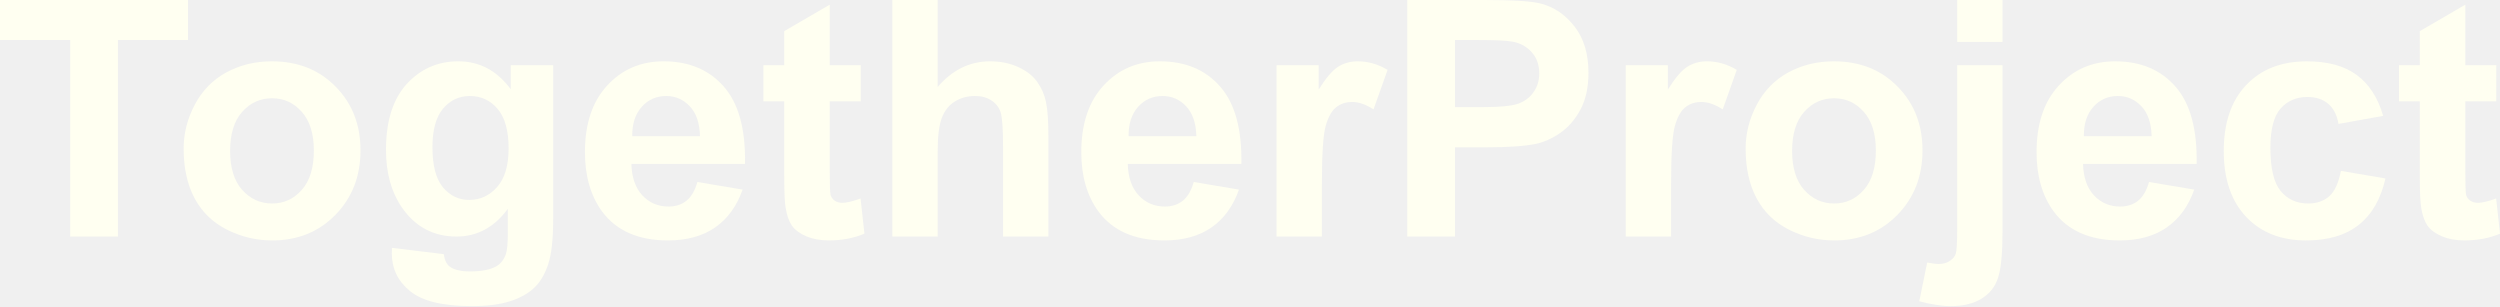
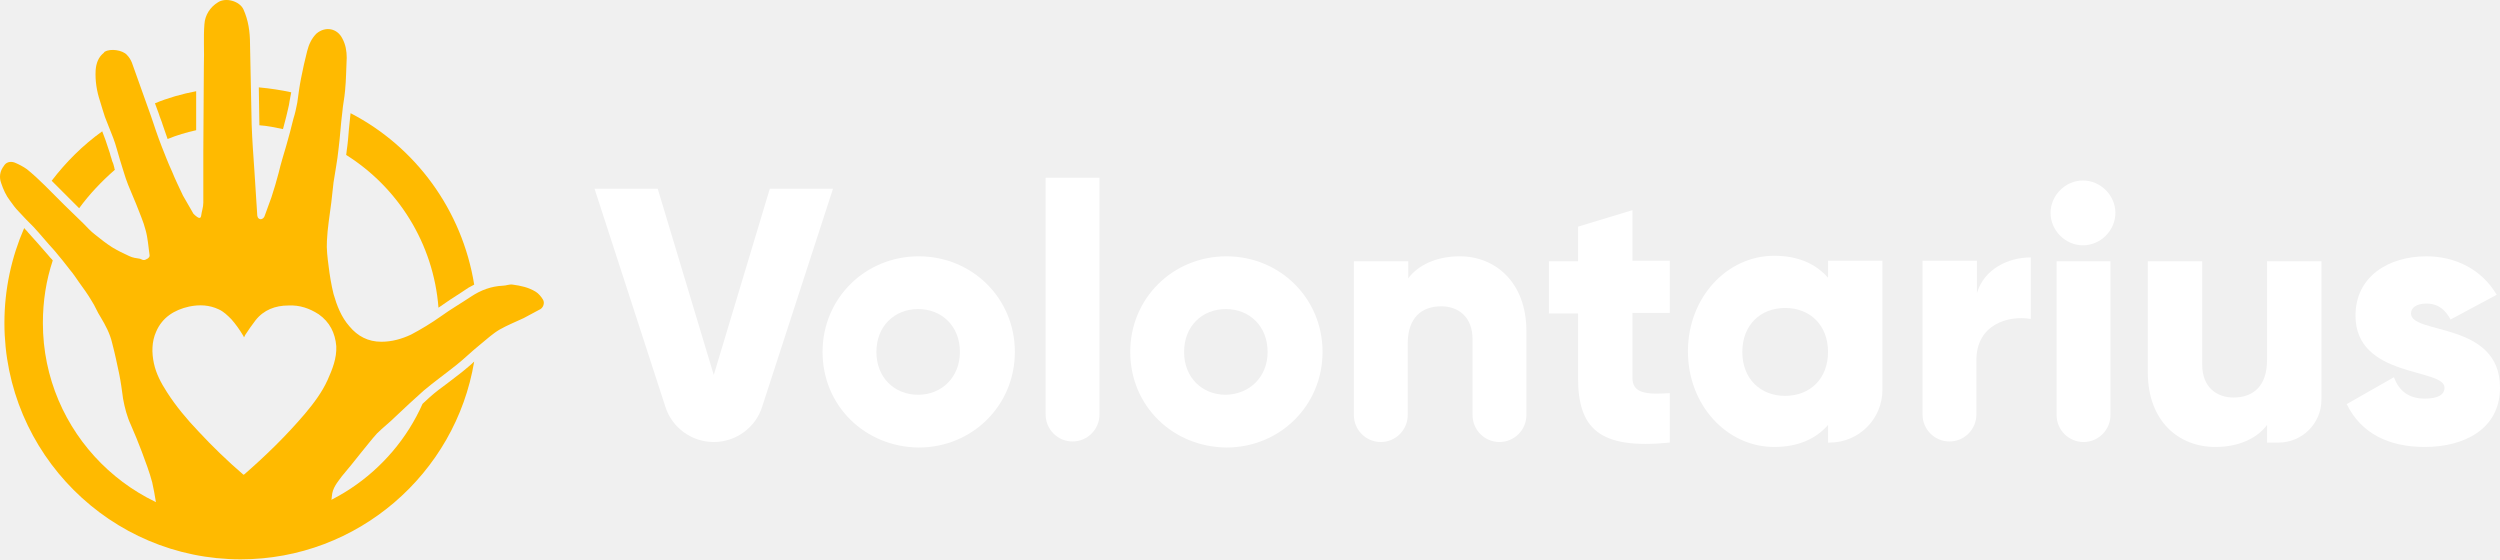
- <svg xmlns="http://www.w3.org/2000/svg" width="80.062mm" height="9.803mm" viewBox="0 0 80.062 9.803" version="1.1" id="svg8">
-   <defs id="defs2" />
-   <g id="layer1" transform="translate(-5.038452,-20.46255)">
-     <g aria-label="TogetherProject" transform="scale(0.2645833)" style="font-style:normal;font-variant:normal;font-weight:bold;font-stretch:normal;font-size:40px;line-height:1.25;font-family:Arial;-inkscape-font-specification:'Arial Bold';letter-spacing:0px;word-spacing:0px;fill:#fffff1;fill-opacity:1;stroke:none" id="flowRoot815">
-       <path d="M 27.539,105.972 V 82.183 h -8.496 v -4.844 h 22.754 v 4.844 h -8.477 v 23.789 z" style="font-style:normal;font-variant:normal;font-weight:bold;font-stretch:normal;font-family:Arial;-inkscape-font-specification:'Arial Bold';fill:#fffff1;fill-opacity:1" id="path819" />
-       <path d="m 41.27,95.308 q 0,-2.734 1.348,-5.293 1.348,-2.559 3.809,-3.906 2.48,-1.348 5.527,-1.348 4.707,0 7.715,3.066 3.008,3.047 3.008,7.715 0,4.707 -3.047,7.813 -3.027,3.086 -7.637,3.086 -2.852,0 -5.449,-1.289 -2.578,-1.289 -3.926,-3.77 -1.348,-2.5 -1.348,-6.074 z m 5.625,0.293 q 0,3.086 1.465,4.727 1.465,1.641 3.613,1.641 2.148,0 3.594,-1.641 1.465,-1.641 1.465,-4.766 0,-3.047 -1.465,-4.688 -1.445,-1.641 -3.594,-1.641 -2.148,0 -3.613,1.641 -1.465,1.641 -1.465,4.727 z" style="font-style:normal;font-variant:normal;font-weight:bold;font-stretch:normal;font-family:Arial;-inkscape-font-specification:'Arial Bold';fill:#fffff1;fill-opacity:1" id="path821" />
-       <path d="m 66.484,107.339 6.27,0.762 q 0.156,1.094 0.723,1.504 0.781,0.586 2.461,0.586 2.148,0 3.223,-0.645 0.723,-0.43 1.094,-1.387 0.254,-0.684 0.254,-2.52 v -3.027 q -2.461,3.359 -6.211,3.359 -4.18,0 -6.621,-3.535 -1.914,-2.793 -1.914,-6.953 0,-5.215 2.5,-7.969 2.52,-2.754 6.25,-2.754 3.848,0 6.348,3.379 v -2.91 h 5.137 v 18.613 q 0,3.672 -0.605,5.488 -0.605,1.816 -1.699,2.852 -1.094,1.035 -2.93,1.621 -1.816,0.586 -4.609,0.586 -5.273,0 -7.48,-1.816 -2.207,-1.797 -2.207,-4.57 0,-0.273 0.02,-0.664 z m 4.902,-12.168 q 0,3.301 1.27,4.844 1.289,1.523 3.164,1.523 2.012,0 3.398,-1.563 1.387,-1.582 1.387,-4.668 0,-3.223 -1.328,-4.785 -1.328,-1.562 -3.359,-1.562 -1.973,0 -3.262,1.543 -1.27,1.523 -1.27,4.668 z" style="font-style:normal;font-variant:normal;font-weight:bold;font-stretch:normal;font-family:Arial;-inkscape-font-specification:'Arial Bold';fill:#fffff1;fill-opacity:1" id="path823" />
-       <path d="m 103.457,99.37 5.469,0.918 q -1.055,3.008 -3.34,4.59 -2.266,1.562 -5.684,1.562 -5.41,0 -8.008,-3.535 -2.051,-2.832 -2.051,-7.148 0,-5.156 2.695,-8.066 2.695,-2.93 6.816,-2.93 4.629,0 7.305,3.066 2.676,3.047 2.559,9.355 h -13.75 q 0.059,2.441 1.328,3.809 1.27,1.348 3.164,1.348 1.289,0 2.168,-0.703 0.879,-0.703 1.328,-2.266 z m 0.312,-5.547 q -0.059,-2.383 -1.23,-3.613 -1.172,-1.25 -2.852,-1.25 -1.797,0 -2.969,1.309 -1.172,1.309 -1.152,3.555 z" style="font-style:normal;font-variant:normal;font-weight:bold;font-stretch:normal;font-family:Arial;-inkscape-font-specification:'Arial Bold';fill:#fffff1;fill-opacity:1" id="path825" />
-       <path d="m 123.223,85.229 v 4.375 h -3.75 v 8.359 q 0,2.539 0.098,2.969 0.117,0.41 0.488,0.684 0.391,0.273 0.938,0.273 0.762,0 2.207,-0.527 l 0.469,4.258 q -1.914,0.82 -4.336,0.82 -1.484,0 -2.676,-0.488 -1.191,-0.508 -1.758,-1.289 -0.547,-0.801 -0.762,-2.148 -0.176,-0.957 -0.176,-3.867 v -9.043 h -2.52 v -4.375 h 2.52 v -4.121 l 5.508,-3.203 v 7.324 z" style="font-style:normal;font-variant:normal;font-weight:bold;font-stretch:normal;font-family:Arial;-inkscape-font-specification:'Arial Bold';fill:#fffff1;fill-opacity:1" id="path827" />
-       <path d="m 132.539,77.339 v 10.527 q 2.656,-3.105 6.348,-3.105 1.895,0 3.418,0.703 1.523,0.703 2.285,1.797 0.781,1.094 1.055,2.422 0.293,1.328 0.293,4.121 v 12.168 h -5.488 V 95.015 q 0,-3.262 -0.312,-4.141 -0.312,-0.879 -1.113,-1.387 -0.781,-0.527 -1.973,-0.527 -1.367,0 -2.441,0.664 -1.074,0.664 -1.582,2.012 -0.488,1.328 -0.488,3.945 v 10.391 h -5.488 V 77.339 Z" style="font-style:normal;font-variant:normal;font-weight:bold;font-stretch:normal;font-family:Arial;-inkscape-font-specification:'Arial Bold';fill:#fffff1;fill-opacity:1" id="path829" />
-       <path d="m 163.535,99.37 5.469,0.918 q -1.055,3.008 -3.34,4.59 -2.266,1.562 -5.684,1.562 -5.41,0 -8.008,-3.535 -2.051,-2.832 -2.051,-7.148 0,-5.156 2.695,-8.066 2.695,-2.93 6.816,-2.93 4.629,0 7.305,3.066 2.676,3.047 2.559,9.355 h -13.75 q 0.059,2.441 1.328,3.809 1.27,1.348 3.164,1.348 1.289,0 2.168,-0.703 0.879,-0.703 1.328,-2.266 z m 0.312,-5.547 q -0.059,-2.383 -1.23,-3.613 -1.172,-1.25 -2.852,-1.25 -1.797,0 -2.969,1.309 -1.172,1.309 -1.152,3.555 z" style="font-style:normal;font-variant:normal;font-weight:bold;font-stretch:normal;font-family:Arial;-inkscape-font-specification:'Arial Bold';fill:#fffff1;fill-opacity:1" id="path831" />
-       <path d="m 179.043,105.972 h -5.488 V 85.229 h 5.098 v 2.949 q 1.309,-2.09 2.344,-2.754 1.055,-0.664 2.383,-0.664 1.875,0 3.613,1.035 l -1.699,4.785 q -1.387,-0.898 -2.578,-0.898 -1.152,0 -1.953,0.645 -0.801,0.625 -1.27,2.285 -0.449,1.66 -0.449,6.953 z" style="font-style:normal;font-variant:normal;font-weight:bold;font-stretch:normal;font-family:Arial;-inkscape-font-specification:'Arial Bold';fill:#fffff1;fill-opacity:1" id="path833" />
-       <path d="M 189.375,105.972 V 77.339 h 9.277 q 5.273,0 6.875,0.43 2.461,0.645 4.121,2.812 1.66,2.148 1.66,5.566 0,2.637 -0.957,4.434 -0.957,1.797 -2.441,2.832 -1.465,1.016 -2.988,1.348 -2.07,0.41 -5.996,0.41 h -3.77 v 10.801 z m 5.781,-23.789 v 8.125 h 3.164 q 3.418,0 4.57,-0.449 1.152,-0.449 1.797,-1.406 0.664,-0.957 0.664,-2.227 0,-1.562 -0.918,-2.578 -0.918,-1.016 -2.324,-1.27 -1.035,-0.195 -4.16,-0.195 z" style="font-style:normal;font-variant:normal;font-weight:bold;font-stretch:normal;font-family:Arial;-inkscape-font-specification:'Arial Bold';fill:#fffff1;fill-opacity:1" id="path835" />
-       <path d="m 221.309,105.972 h -5.488 V 85.229 h 5.098 v 2.949 q 1.309,-2.09 2.344,-2.754 1.055,-0.664 2.383,-0.664 1.875,0 3.613,1.035 l -1.699,4.785 q -1.387,-0.898 -2.578,-0.898 -1.152,0 -1.953,0.645 -0.801,0.625 -1.27,2.285 -0.449,1.66 -0.449,6.953 z" style="font-style:normal;font-variant:normal;font-weight:bold;font-stretch:normal;font-family:Arial;-inkscape-font-specification:'Arial Bold';fill:#fffff1;fill-opacity:1" id="path837" />
-       <path d="m 230.332,95.308 q 0,-2.734 1.348,-5.293 1.348,-2.559 3.809,-3.906 2.48,-1.348 5.527,-1.348 4.707,0 7.715,3.066 3.008,3.047 3.008,7.715 0,4.707 -3.047,7.813 -3.027,3.086 -7.637,3.086 -2.852,0 -5.449,-1.289 -2.578,-1.289 -3.926,-3.77 -1.348,-2.5 -1.348,-6.074 z m 5.625,0.293 q 0,3.086 1.465,4.727 1.465,1.641 3.613,1.641 2.148,0 3.594,-1.641 1.465,-1.641 1.465,-4.766 0,-3.047 -1.465,-4.688 -1.445,-1.641 -3.594,-1.641 -2.148,0 -3.613,1.641 -1.465,1.641 -1.465,4.727 z" style="font-style:normal;font-variant:normal;font-weight:bold;font-stretch:normal;font-family:Arial;-inkscape-font-specification:'Arial Bold';fill:#fffff1;fill-opacity:1" id="path839" />
-       <path d="m 255.938,82.417 v -5.078 h 5.488 v 5.078 z m 5.488,2.812 v 20.098 q 0,3.965 -0.527,5.586 -0.508,1.641 -1.992,2.559 -1.465,0.918 -3.75,0.918 -0.82,0 -1.777,-0.156 -0.938,-0.137 -2.031,-0.43 l 0.957,-4.688 q 0.391,0.078 0.742,0.117 0.332,0.059 0.625,0.059 0.84,0 1.367,-0.371 0.547,-0.352 0.723,-0.859 0.176,-0.508 0.176,-3.047 V 85.229 Z" style="font-style:normal;font-variant:normal;font-weight:bold;font-stretch:normal;font-family:Arial;-inkscape-font-specification:'Arial Bold';fill:#fffff1;fill-opacity:1" id="path841" />
-       <path d="m 279.16,99.37 5.469,0.918 q -1.055,3.008 -3.34,4.59 -2.266,1.562 -5.684,1.562 -5.41,0 -8.008,-3.535 -2.051,-2.832 -2.051,-7.148 0,-5.156 2.695,-8.066 2.695,-2.93 6.816,-2.93 4.629,0 7.305,3.066 2.676,3.047 2.559,9.355 h -13.75 q 0.059,2.441 1.328,3.809 1.27,1.348 3.164,1.348 1.289,0 2.168,-0.703 0.879,-0.703 1.328,-2.266 z m 0.312,-5.547 q -0.059,-2.383 -1.23,-3.613 -1.172,-1.25 -2.852,-1.25 -1.797,0 -2.969,1.309 -1.172,1.309 -1.152,3.555 z" style="font-style:normal;font-variant:normal;font-weight:bold;font-stretch:normal;font-family:Arial;-inkscape-font-specification:'Arial Bold';fill:#fffff1;fill-opacity:1" id="path843" />
-       <path d="m 307.5,91.362 -5.41,0.977 q -0.273,-1.621 -1.25,-2.441 -0.957,-0.82 -2.5,-0.82 -2.051,0 -3.281,1.426 -1.211,1.406 -1.211,4.727 0,3.691 1.23,5.215 1.25,1.523 3.34,1.523 1.562,0 2.559,-0.879 0.996,-0.898 1.406,-3.066 l 5.391,0.918 q -0.84,3.711 -3.223,5.605 -2.383,1.895 -6.387,1.895 -4.551,0 -7.266,-2.871 -2.695,-2.871 -2.695,-7.949 0,-5.137 2.715,-7.988 2.715,-2.871 7.344,-2.871 3.789,0 6.016,1.641 2.246,1.621 3.223,4.961 z" style="font-style:normal;font-variant:normal;font-weight:bold;font-stretch:normal;font-family:Arial;-inkscape-font-specification:'Arial Bold';fill:#fffff1;fill-opacity:1" id="path845" />
-       <path d="m 321.191,85.229 v 4.375 h -3.75 v 8.359 q 0,2.539 0.098,2.969 0.117,0.41 0.488,0.684 0.391,0.273 0.938,0.273 0.762,0 2.207,-0.527 l 0.469,4.258 q -1.914,0.82 -4.336,0.82 -1.484,0 -2.676,-0.488 -1.191,-0.508 -1.758,-1.289 -0.547,-0.801 -0.762,-2.148 -0.176,-0.957 -0.176,-3.867 v -9.043 h -2.52 v -4.375 h 2.52 v -4.121 l 5.508,-3.203 v 7.324 z" style="font-style:normal;font-variant:normal;font-weight:bold;font-stretch:normal;font-family:Arial;-inkscape-font-specification:'Arial Bold';fill:#fffff1;fill-opacity:1" id="path847" />
+ <svg xmlns="http://www.w3.org/2000/svg" version="1.1" id="Layer_1" x="0px" y="0px" viewBox="0 0 455.007 101.8" xml:space="preserve" width="455.007" height="101.8">
+   <defs id="defs47" />
+   <style type="text/css" id="style2">
+ 	.st0{fill:#0375B4;}
+ 	.st1{fill:#FFBA00;}
+ 	.st2{fill:none;stroke:#FFFFFF;stroke-width:6;stroke-linecap:round;stroke-linejoin:round;stroke-miterlimit:10;}
+ 	.st3{fill:#FFFFFF;}
+ </style>
+   <path id="XMLID_58_" class="st2" d="M -358.647,-222.6" style="fill:none;stroke:#ffffff;stroke-width:6;stroke-linecap:round;stroke-linejoin:round;stroke-miterlimit:10" />
+   <g id="g4680" transform="translate(-48.6474,-143.2382)">
+     <g transform="translate(10.49613,10.37601)" id="XMLID_32_">
+       <g id="XMLID_3_-7" transform="translate(549.4551,-1.238139)">
+         <g id="XMLID_6_-3">
+           <path style="fill:#ffba00" d="m -483.1,152.9 c 0.2,0.6 0.5,1.3 0.7,1.9 0.2,0.7 0.5,1.3 0.7,2 0.3,0.9 0.6,1.7 0.9,2.6 1.7,-0.7 3.4,-1.2 5.2,-1.6 0,-1.6 0,-3.2 0,-4.8 0,-0.8 0,-1.5 0,-2.3 -2.6,0.5 -5.1,1.2 -7.5,2.2 z" class="st1" id="XMLID_7_-4" />
+           <path style="fill:#ffba00" d="m -466.9,156.9 c 0,-0.1 0,-0.1 0,0 -0.1,-2.4 -0.1,-4.7 -0.1,-6.9 -0.2,0 -0.3,0 -0.5,0 -1.8,0 -3.5,0.1 -5.2,0.3 0,0.9 0,1.9 0,2.8 0,1.4 0,2.8 0,4.2 1.7,-0.3 3.5,-0.4 5.3,-0.4 0.1,-0.1 0.3,-0.1 0.5,0 z" class="st1" id="XMLID_12_-5" />
+           <path style="fill:#ffba00" d="m -484.4,157.7 c -0.2,-0.7 -0.5,-1.3 -0.7,-2 -0.2,-0.6 -0.4,-1.2 -0.6,-1.8 -1.5,0.7 -3,1.5 -4.5,2.4 0,0.1 0.1,0.1 0.1,0.2 0.3,0.7 0.6,1.4 0.8,2.1 0.3,0.9 0.6,1.7 0.8,2.6 0.1,0.5 0.3,0.9 0.4,1.4 0.1,0.2 0.1,0.4 0.2,0.6 1.4,-1 2.9,-1.9 4.5,-2.6 -0.4,-1 -0.7,-2 -1,-2.9 z" class="st1" id="XMLID_13_-1" />
+           <path style="fill:#ffba00" d="m -504.1,174.5 c 1.1,1.2 2.2,2.5 3.5,4 0.6,-1.4 1.3,-2.8 2.1,-4.1 -0.7,-0.7 -1.4,-1.3 -2,-2 -0.5,-0.5 -1,-1 -1.4,-1.4 -0.5,-0.5 -1,-1.1 -1.6,-1.6 -0.7,1.1 -1.4,2.3 -2.1,3.5 0,0 0.1,0.1 0.1,0.1 0.5,0.5 1,1 1.4,1.5 z" class="st1" id="XMLID_14_-5" />
+           <path style="fill:#ffba00" d="m -424.6,189.1 c -0.1,0 -0.1,0.1 -0.2,0.1 l -0.9,0.6 c -1.5,0.9 -3,1.9 -4.5,2.9 -0.4,0.3 -0.8,0.6 -1.2,0.8 -0.1,3 -0.5,6 -1.2,8.8 0.4,-0.3 0.7,-0.5 1.1,-0.8 0.9,-0.6 1.7,-1.3 2.6,-2 0.8,-0.6 1.6,-1.3 2.4,-2 0.6,-0.5 1.3,-1.1 1.9,-1.6 0.1,-0.1 0.1,-0.1 0.2,-0.2 0.1,-0.9 0.1,-1.9 0.1,-2.8 -0.2,-1.2 -0.2,-2.5 -0.3,-3.8 z" class="st1" id="XMLID_15_-9" />
+           <path style="fill:#ffba00" d="m -427.2,201.8 c -0.9,0.7 -1.8,1.4 -2.6,2 -1.1,0.8 -2.3,1.7 -3.3,2.6 -0.4,0.4 -0.9,0.8 -1.3,1.2 -5.6,12.6 -18.3,21.4 -33,21.4 -19.9,0 -36.1,-16.2 -36.1,-36.1 0,-4 0.6,-7.8 1.8,-11.4 -0.2,-0.3 -0.5,-0.5 -0.7,-0.8 -1.4,-1.6 -2.6,-3 -3.8,-4.3 -0.2,-0.3 -0.5,-0.5 -0.7,-0.8 -2.3,5.3 -3.6,11.1 -3.6,17.3 0,23.7 19.3,43 43,43 21.3,0 39.1,-15.6 42.5,-36 -0.7,0.7 -1.5,1.3 -2.2,1.9 z" class="st1" id="XMLID_16_-1" />
+           <path style="fill:#ffba00" d="m -499.9,169 c 0.5,0.5 0.9,0.9 1.4,1.4 0.5,0.5 1.1,1.1 1.6,1.6 1.9,-2.6 4.1,-4.9 6.5,-7 0,-0.1 -0.1,-0.2 -0.1,-0.4 -0.1,-0.4 -0.2,-0.8 -0.4,-1.2 -0.1,-0.5 -0.3,-0.9 -0.4,-1.4 -0.3,-0.8 -0.5,-1.6 -0.8,-2.4 -0.2,-0.5 -0.4,-1.1 -0.6,-1.6 -3.5,2.5 -6.6,5.6 -9.2,9 0.7,0.7 1.4,1.4 2,2 z" class="st1" id="XMLID_17_-2" />
+           <path style="fill:#ffba00" d="m -447.8,157.6 c -0.1,1.3 -0.2,2.6 -0.4,3.9 0,0.3 -0.1,0.6 -0.1,0.8 9.4,5.9 15.9,16.1 16.8,27.8 1.4,-1 2.8,-1.9 4.2,-2.8 l 0.9,-0.6 c 0.4,-0.3 0.9,-0.5 1.4,-0.8 -2.2,-13.6 -10.7,-25.1 -22.5,-31.2 -0.1,1.1 -0.2,2 -0.3,2.9 z" class="st1" id="XMLID_18_-5" />
+           <path style="fill:#ffba00" d="m -464.2,150 c 0,2.2 0.1,4.4 0.1,6.6 0,0.1 0,0.2 0,0.3 1.5,0.1 2.9,0.4 4.3,0.7 0.2,-0.8 0.4,-1.5 0.6,-2.3 v 0 c 0.2,-1 0.5,-1.9 0.6,-2.8 0.1,-0.5 0.2,-1.1 0.3,-1.6 -1.8,-0.4 -3.8,-0.7 -5.9,-0.9 z" class="st1" id="XMLID_19_-3" />
+           <path style="fill:#ffba00" d="m -450.6,157.3 c 0.1,-1 0.2,-1.9 0.3,-2.9 0,-0.3 0.1,-0.6 0.1,-0.9 -1.7,-0.7 -3.4,-1.4 -5.2,-1.9 -0.1,0.5 -0.2,1 -0.2,1.5 -0.2,1 -0.4,2 -0.7,3 v 0 c -0.2,0.7 -0.4,1.5 -0.6,2.3 2.1,0.6 4.1,1.5 6,2.4 0.1,-1.1 0.2,-2.3 0.3,-3.5 z" class="st1" id="XMLID_20_-7" />
+         </g>
+         <path style="fill:#ffba00" d="m -412.5,188.6 c -0.3,-0.5 -0.8,-1.1 -1.3,-1.4 -1.3,-0.8 -2.7,-1.1 -4.2,-1.3 -0.6,-0.1 -1.2,0.2 -1.8,0.2 -2.1,0.1 -4,0.8 -5.8,2 -1.8,1.2 -3.7,2.3 -5.5,3.6 -1.7,1.2 -3.5,2.3 -5.4,3.3 -1.7,0.8 -3.5,1.3 -5.4,1.3 -2.4,0 -4.3,-1 -5.8,-2.8 -1.5,-1.7 -2.3,-3.8 -2.9,-5.9 -0.4,-1.6 -0.7,-3.4 -0.9,-5.1 -0.2,-1.5 -0.4,-3.1 -0.3,-4.6 0.1,-2.3 0.5,-4.6 0.8,-7 0.1,-1.2 0.3,-2.4 0.4,-3.6 0.3,-2 0.7,-4 0.9,-6 0.3,-2.3 0.4,-4.5 0.7,-6.8 0.1,-1.3 0.4,-2.6 0.5,-3.9 0.2,-2 0.2,-4 0.3,-6 0,-1.2 -0.2,-2.4 -0.8,-3.5 -0.9,-1.8 -3,-2.3 -4.7,-0.9 -0.9,0.9 -1.4,2 -1.7,3.2 -0.4,1.6 -0.8,3.3 -1.1,4.9 -0.3,1.5 -0.5,3 -0.7,4.5 -0.2,1 -0.4,2 -0.7,2.9 -0.4,1.6 -0.8,3.2 -1.3,4.9 -0.5,1.7 -1,3.3 -1.4,5 -0.4,1.5 -0.8,2.9 -1.3,4.4 -0.4,1.1 -0.8,2.2 -1.2,3.3 -0.1,0.4 -0.4,0.7 -0.8,0.7 -0.5,-0.1 -0.6,-0.5 -0.6,-1 -0.2,-2.6 -0.3,-5.2 -0.5,-7.8 -0.2,-2.8 -0.4,-5.6 -0.5,-8.4 -0.1,-4.9 -0.2,-9.8 -0.3,-14.7 0,-2.2 -0.3,-4.3 -1.2,-6.3 -0.7,-1.5 -3.2,-2.2 -4.6,-1.3 -1.5,0.9 -2.4,2.4 -2.5,4 -0.2,2.5 0,5 -0.1,7.5 0,5.2 -0.1,10.4 -0.1,15.6 0,3.1 0,6.3 0,9.4 0,0.8 -0.3,1.6 -0.4,2.4 -0.1,0.5 -0.4,0.4 -0.7,0.2 -0.3,-0.2 -0.5,-0.4 -0.7,-0.6 -0.6,-1.1 -1.3,-2.2 -1.9,-3.3 -0.7,-1.5 -1.4,-2.9 -2,-4.4 -0.7,-1.5 -1.3,-3.1 -1.9,-4.6 -0.7,-1.8 -1.3,-3.6 -1.9,-5.4 -0.7,-1.9 -1.3,-3.7 -2,-5.6 -0.5,-1.4 -1,-2.8 -1.5,-4.2 -0.2,-0.5 -0.5,-1 -0.9,-1.4 -0.8,-0.9 -3,-1.2 -4,-0.6 -0.1,0 -0.1,0.1 -0.2,0.2 -1,0.8 -1.4,1.9 -1.5,3.2 -0.1,1.9 0.2,3.8 0.8,5.6 0.3,1 0.6,2 0.9,2.9 0.5,1.3 1,2.5 1.5,3.8 0.5,1.3 0.8,2.6 1.2,3.9 0.5,1.5 0.9,3.1 1.5,4.6 0.5,1.2 1,2.4 1.5,3.6 0.6,1.6 1.3,3.1 1.7,4.7 0.4,1.4 0.5,3 0.7,4.4 0.1,0.4 -0.1,0.7 -0.6,0.9 -0.5,0.3 -0.8,0 -1.1,-0.1 -0.7,-0.1 -1.4,-0.2 -2,-0.5 -1.1,-0.5 -2.1,-1 -3.1,-1.6 -1.1,-0.7 -2.1,-1.5 -3.1,-2.3 -0.8,-0.6 -1.5,-1.4 -2.2,-2.1 -1.1,-1.1 -2.3,-2.2 -3.4,-3.3 -1.2,-1.2 -2.4,-2.4 -3.6,-3.6 -1,-1 -2.1,-2 -3.2,-2.9 -0.7,-0.5 -1.5,-0.9 -2.2,-1.2 -0.8,-0.3 -1.6,-0.1 -2,0.6 -0.7,0.9 -0.9,2 -0.5,3.1 0.4,1.2 0.9,2.3 1.6,3.2 0.5,0.7 1,1.4 1.6,2 0.9,1 1.8,1.9 2.7,2.8 1.3,1.4 2.5,2.9 3.8,4.3 1,1.2 2,2.4 2.9,3.6 0.6,0.7 1.1,1.5 1.6,2.2 0.8,1.1 1.6,2.2 2.3,3.4 0.6,0.9 1,2 1.6,2.9 0.9,1.5 1.7,3 2.1,4.7 0.5,1.9 0.9,3.8 1.3,5.7 0.3,1.5 0.5,3 0.7,4.5 0.3,1.6 0.7,3.2 1.4,4.7 0.7,1.6 1.4,3.3 2,4.9 0.7,1.9 1.4,3.7 1.9,5.6 0.5,2.3 0.9,4.6 1,6.9 0,0.8 0.1,1.5 0.1,2.3 4.5,-0.5 9.2,-0.7 13.9,-0.5 5.8,0 11.5,0.4 17,1.3 0,-0.3 0,-0.5 0,-0.8 0.1,-2.2 0.5,-4.5 0.7,-6.7 0.1,-1.5 1,-2.5 1.8,-3.6 1.2,-1.4 2.3,-2.8 3.5,-4.3 1,-1.2 1.9,-2.4 2.9,-3.5 1.1,-1.1 2.3,-2 3.4,-3.1 1.7,-1.6 3.4,-3.2 5.1,-4.7 1.9,-1.6 4,-3.1 6,-4.7 1.5,-1.2 2.8,-2.5 4.3,-3.7 1.1,-0.9 2.3,-2 3.5,-2.7 1.4,-0.8 2.9,-1.4 4.4,-2.1 0.9,-0.5 1.9,-1 2.8,-1.5 0.8,-0.3 1.1,-1.3 0.7,-1.9 z m -39.2,14.7 c -1,2.2 -2.5,4.2 -4.1,6.1 -3.4,4 -7.1,7.6 -11,11 0,0 -0.1,0.1 -0.2,0.1 -2.9,-2.5 -5.6,-5.1 -8.2,-7.9 -2.1,-2.2 -4.1,-4.6 -5.7,-7.1 -1.1,-1.7 -2,-3.4 -2.4,-5.3 -0.4,-1.9 -0.4,-3.9 0.4,-5.7 1.1,-2.6 3.3,-4 6,-4.6 1.9,-0.4 3.7,-0.3 5.4,0.5 0.9,0.4 1.6,1.1 2.3,1.8 0.8,0.9 1.5,1.9 2.1,2.9 0.1,0.1 0.1,0.2 0.2,0.4 0.1,-0.2 0.2,-0.3 0.2,-0.4 0.6,-0.9 1.2,-1.8 1.9,-2.7 1.5,-1.9 3.6,-2.7 6,-2.7 2,-0.1 3.8,0.5 5.5,1.6 2,1.4 3,3.4 3.2,5.8 0.1,2.2 -0.7,4.2 -1.6,6.2 z" class="st1" id="XMLID_11_-6" />
+       </g>
+     </g>
+     <g transform="translate(9.654792,12.58803)" id="XMLID_5_">
+       <g id="XMLID_79_">
+         <path style="fill:#ffffff" d="m 147.2,165 h 11.5 l 10.2,33.9 10.2,-33.9 h 11.5 l -12.9,39.7 c -1.2,3.8 -4.8,6.4 -8.8,6.4 v 0 c -4,0 -7.6,-2.6 -8.8,-6.4 z" class="st3" id="XMLID_80_" />
+         <path style="fill:#ffffff" d="m 188.7,194.7 c 0,-9.8 7.8,-17.4 17.5,-17.4 9.7,0 17.5,7.6 17.5,17.4 0,9.8 -7.8,17.4 -17.5,17.4 -9.8,-0.1 -17.5,-7.6 -17.5,-17.4 z m 25,0 c 0,-4.7 -3.3,-7.8 -7.6,-7.8 -4.3,0 -7.6,3.1 -7.6,7.8 0,4.7 3.3,7.8 7.6,7.8 4.3,0 7.6,-3.2 7.6,-7.8 z" class="st3" id="XMLID_82_" />
+         <path style="fill:#ffffff" d="m 229.2,163 h 9.9 v 43.1 c 0,2.7 -2.2,4.9 -4.9,4.9 v 0 c -2.7,0 -4.9,-2.2 -4.9,-4.9 V 163 Z" class="st3" id="XMLID_85_" />
+         <path style="fill:#ffffff" d="m 244.7,194.7 c 0,-9.8 7.8,-17.4 17.5,-17.4 9.7,0 17.5,7.6 17.5,17.4 0,9.8 -7.8,17.4 -17.5,17.4 -9.8,-0.1 -17.5,-7.6 -17.5,-17.4 z m 25,0 c 0,-4.7 -3.3,-7.8 -7.6,-7.8 -4.3,0 -7.6,3.1 -7.6,7.8 0,4.7 3.3,7.8 7.6,7.8 4.3,-0.1 7.6,-3.2 7.6,-7.8 z" class="st3" id="XMLID_87_" />
+         <path style="fill:#ffffff" d="m 316.8,190.9 v 15.3 c 0,2.7 -2.2,4.9 -4.9,4.9 v 0 c -2.7,0 -4.9,-2.2 -4.9,-4.9 v -13.8 c 0,-4.1 -2.6,-6 -5.7,-6 -3.6,0 -6.1,2.1 -6.1,6.8 v 13 c 0,2.7 -2.2,4.9 -4.9,4.9 v 0 c -2.7,0 -4.9,-2.2 -4.9,-4.9 v -28 h 9.9 v 3.1 c 1.8,-2.4 5.1,-4 9.4,-4 6.4,0 12.1,4.7 12.1,13.6 z" class="st3" id="XMLID_90_" />
+         <path style="fill:#ffffff" d="m 336.1,187.7 v 11.7 c 0,2.8 2.4,3.1 6.8,2.8 v 9 c -12.9,1.3 -16.7,-2.6 -16.7,-11.8 v -11.7 h -5.3 v -9.5 h 5.3 v -6.3 l 9.9,-3 v 9.2 h 6.8 v 9.5 h -6.8 z" class="st3" id="XMLID_92_" />
+         <path style="fill:#ffffff" d="m 381.6,178.2 v 23.4 c 0,5.3 -4.3,9.6 -9.6,9.6 h -0.3 V 208 c -2.2,2.5 -5.4,4 -9.8,4 -8.6,0 -15.7,-7.6 -15.7,-17.4 0,-9.8 7.1,-17.4 15.7,-17.4 4.4,0 7.6,1.5 9.8,4 v -3.1 h 9.9 z m -9.9,16.5 c 0,-4.9 -3.3,-8 -7.8,-8 -4.5,0 -7.8,3.1 -7.8,8 0,4.9 3.3,8 7.8,8 4.5,0 7.8,-3.1 7.8,-8 z" class="st3" id="XMLID_94_" />
+         <path style="fill:#ffffff" d="m 408.6,177.5 v 11.2 c -4.1,-0.7 -9.9,1 -9.9,7.5 v 9.9 c 0,2.7 -2.2,4.9 -4.9,4.9 v 0 c -2.7,0 -4.9,-2.2 -4.9,-4.9 v -28 h 9.9 v 5.9 c 1.3,-4.4 5.7,-6.5 9.8,-6.5 z" class="st3" id="XMLID_97_" />
+         <path style="fill:#ffffff" d="m 412.2,169.4 c 0,-3.2 2.7,-5.9 5.9,-5.9 3.2,0 5.9,2.7 5.9,5.9 0,3.2 -2.7,5.9 -5.9,5.9 -3.2,0 -5.9,-2.7 -5.9,-5.9 z m 1,8.8 h 9.9 v 28 c 0,2.7 -2.2,4.9 -4.9,4.9 v 0 c -2.7,0 -4.9,-2.2 -4.9,-4.9 v -28 z" class="st3" id="XMLID_99_" />
+         <path style="fill:#ffffff" d="m 461.5,178.2 v 25.2 c 0,4.3 -3.5,7.8 -7.8,7.8 h -2.1 V 208 c -1.8,2.4 -5.1,4 -9.4,4 -6.7,0 -12.3,-4.7 -12.3,-13.6 v -20.2 h 9.9 V 197 c 0,4.1 2.6,6 5.7,6 3.6,0 6.1,-2.1 6.1,-6.8 v -18 z" class="st3" id="XMLID_102_" />
+         <path style="fill:#ffffff" d="m 494,201.2 c 0,7.6 -6.6,10.8 -13.7,10.8 -6.6,0 -11.6,-2.5 -14.2,-7.8 l 8.6,-4.9 c 0.9,2.5 2.7,3.9 5.6,3.9 2.4,0 3.6,-0.7 3.6,-2 0,-3.6 -16.2,-1.7 -16.2,-13.1 0,-7.2 6.1,-10.8 12.9,-10.8 5.3,0 10.1,2.4 12.8,7 l -8.4,4.5 c -0.9,-1.7 -2.2,-2.9 -4.4,-2.9 -1.7,0 -2.8,0.7 -2.8,1.8 0,3.9 16.2,1.4 16.2,13.5 z" class="st3" id="XMLID_104_" />
+       </g>
+       <g id="XMLID_78_">
+ 		
+ 	</g>
    </g>
  </g>
+   <path id="XMLID_123_" d="m -80.647,-306.1 c -0.3,0.2 -0.5,0.5 -0.7,0.5 -0.3,0 -0.6,-0.1 -0.9,-0.1 0,-0.2 0.1,-0.5 0.1,-0.5 0.5,0 0.9,0 1.5,0.1 z" />
</svg>
